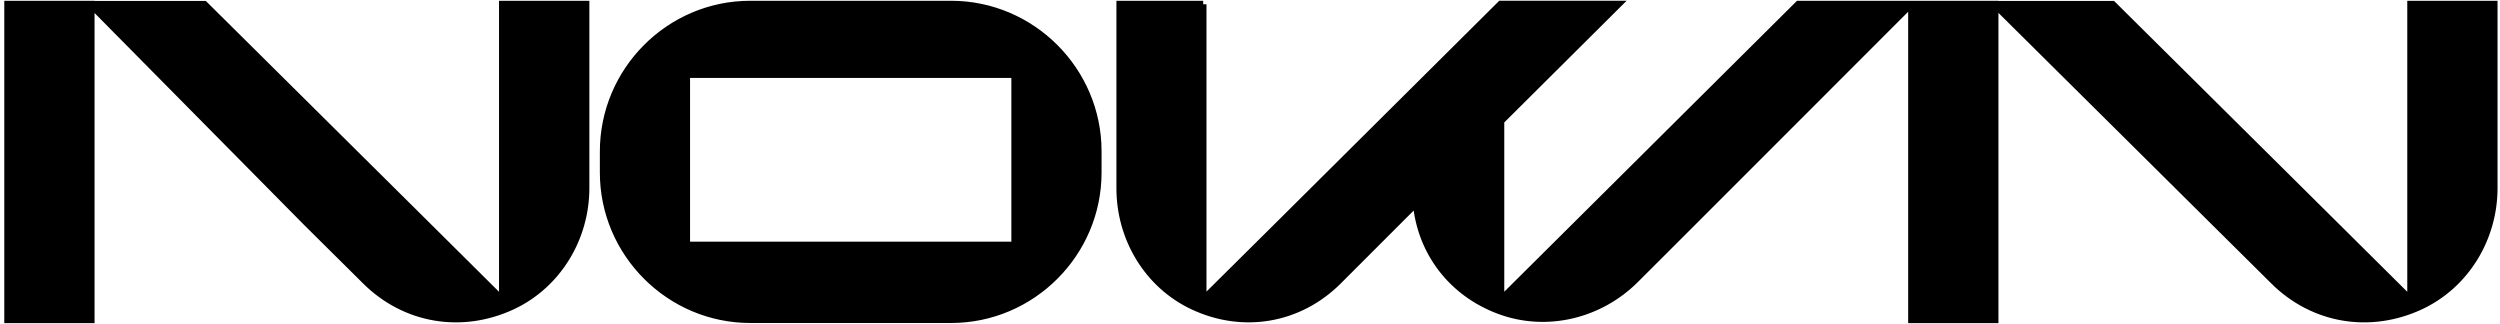
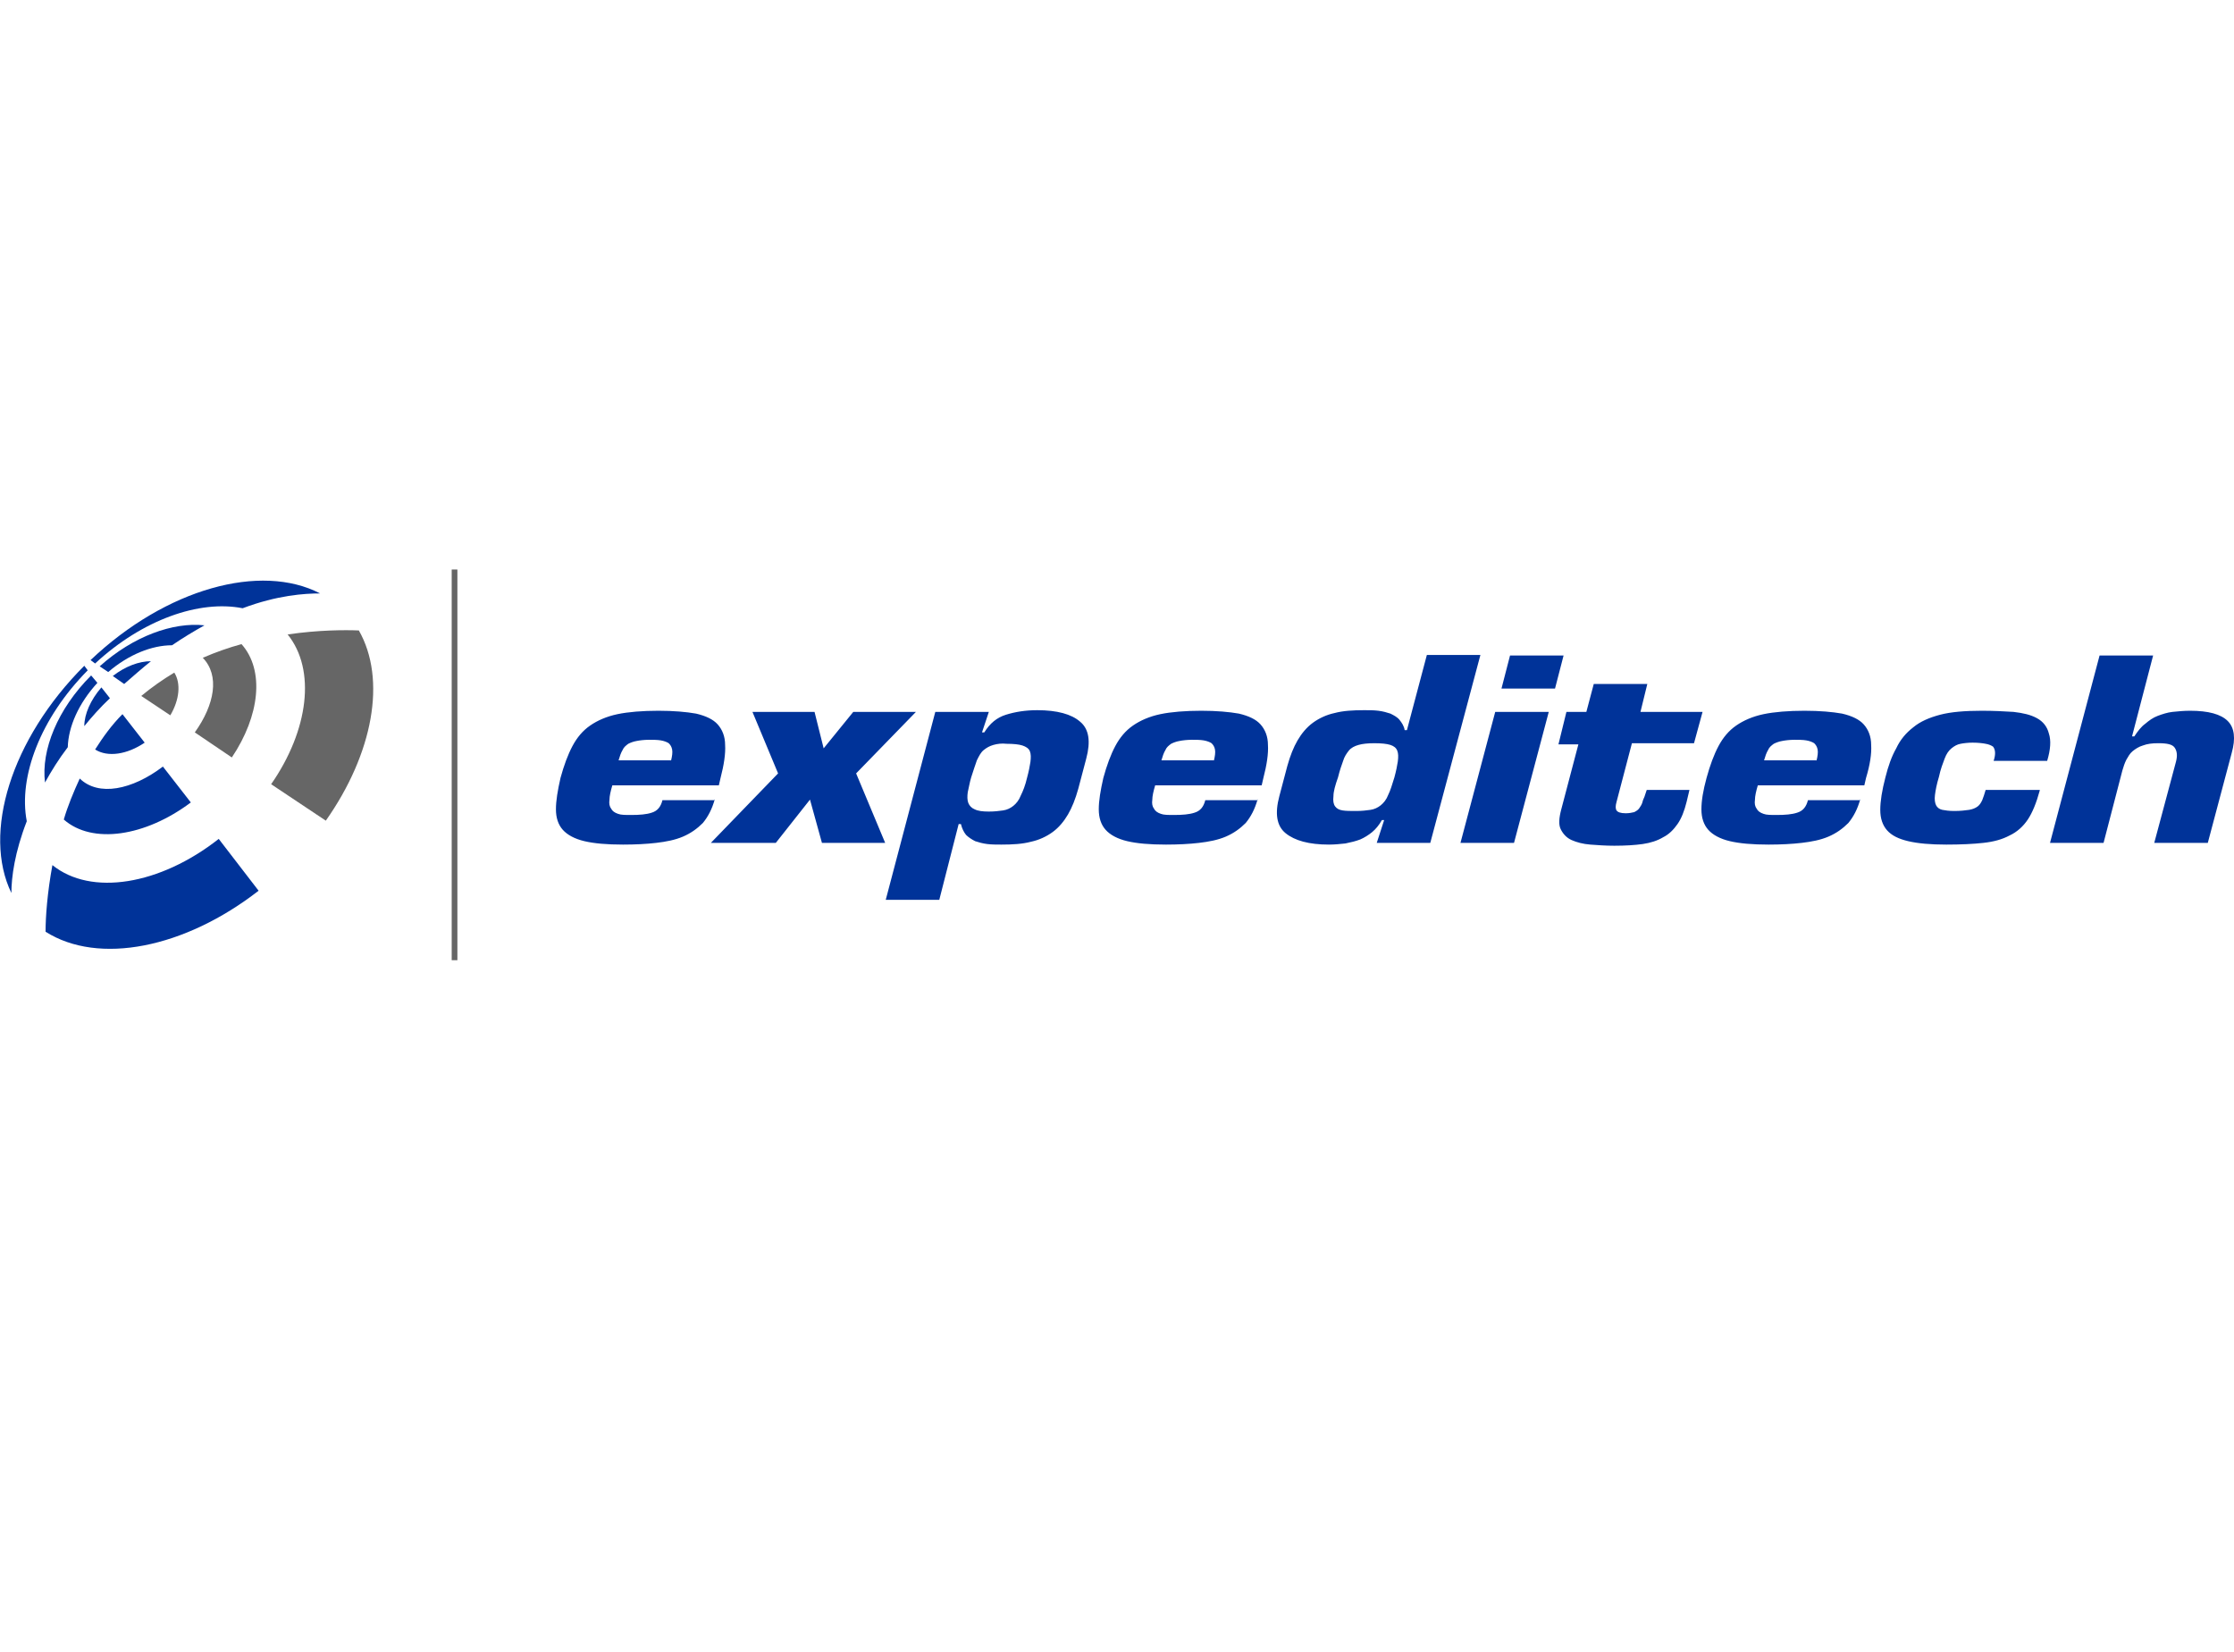
- <svg xmlns="http://www.w3.org/2000/svg" width="3.944in" height="0.511in" viewBox="0 0 355 46">
-   <path id="Imported Path" fill="black" stroke="black" stroke-width="1" d="M 1.09,0.61            C 1.09,0.61 12.91,0.61 12.91,0.61              12.91,0.61 12.91,45.39 12.91,45.39              12.91,45.39 1.09,45.39 1.09,45.39              1.09,45.39 1.09,0.61 1.09,0.61              1.09,0.61 1.09,0.61 1.09,0.61 Z            M 106.52,0.61            C 106.52,0.61 135.05,0.61 135.05,0.61              146.53,0.61 155.92,10.01 155.92,21.48              155.92,21.48 155.92,24.51 155.92,24.51              155.92,35.98 146.53,45.37 135.05,45.37              135.05,45.37 106.54,45.37 106.54,45.37              95.06,45.37 85.67,35.98 85.67,24.51              85.67,24.51 85.67,21.53 85.67,21.53              85.66,10.02 95.04,0.61 106.52,0.61              106.52,0.61 106.52,0.61 106.52,0.61 Z            M 144.11,10.57            C 144.11,10.57 97.48,10.57 97.48,10.57              97.48,10.57 97.48,34.82 97.48,34.82              97.48,34.82 144.11,34.82 144.11,34.82              144.11,34.82 144.11,10.57 144.11,10.57              144.11,10.57 144.11,10.57 144.11,10.57 Z            M 170.85,0.61            C 170.85,0.61 159.03,0.61 159.03,0.61              159.03,0.61 159.03,26.76 159.03,26.76              159.03,33.84 162.96,40.44 169.36,43.46              176.52,46.84 184.50,45.43 190.03,39.91              190.03,39.91 198.32,31.62 198.32,31.62              198.32,31.62 201.12,28.82 201.12,28.82              201.75,35.79 206.15,41.60 212.91,44.11              219.63,46.61 227.19,44.75 232.25,39.68              232.25,39.68 240.32,31.62 240.32,31.62              240.32,31.62 271.32,0.61 271.32,0.61              271.32,0.61 272.06,0.61 272.06,0.61              272.06,0.61 255.39,0.61 255.39,0.61              255.39,0.61 224.19,31.62 224.19,31.62              224.19,31.62 213.11,42.63 213.11,42.63              213.11,42.63 213.11,17.18 213.11,17.18              213.11,17.18 229.78,0.60 229.78,0.60              229.78,0.60 213.11,0.60 213.11,0.60              213.11,0.60 181.91,31.61 181.91,31.61              181.91,31.61 170.82,42.61 170.82,42.61              170.82,42.61 170.82,0.61 170.82,0.61              170.82,0.61 170.85,0.61 170.85,0.61 Z            M 71.36,0.61            C 71.36,0.61 83.18,0.61 83.18,0.61              83.18,0.61 83.18,26.71 83.18,26.71              83.18,33.81 79.21,40.42 72.79,43.45              65.55,46.84 57.50,45.45 51.92,39.92              51.92,39.92 43.56,31.63 43.56,31.63              43.56,31.63 12.91,0.63 12.91,0.63              12.91,0.63 29.00,0.63 29.00,0.63              29.00,0.63 60.26,31.63 60.26,31.63              60.26,31.63 71.35,42.64 71.35,42.64              71.35,42.64 71.35,0.61 71.35,0.61              71.35,0.61 71.36,0.61 71.36,0.61 Z            M 271.47,0.61            C 271.47,0.61 283.29,0.61 283.29,0.61              283.29,0.61 283.29,45.39 283.29,45.39              283.29,45.39 271.47,45.39 271.47,45.39              271.47,45.39 271.47,0.61 271.47,0.61              271.47,0.61 271.47,0.61 271.47,0.61 Z            M 342.35,0.61            C 342.35,0.61 354.17,0.61 354.17,0.61              354.17,0.61 354.17,26.71 354.17,26.71              354.17,33.81 350.20,40.42 343.78,43.45              336.54,46.84 328.49,45.45 322.91,39.92              322.91,39.92 314.55,31.63 314.55,31.63              314.55,31.63 283.29,0.63 283.29,0.63              283.29,0.63 300.00,0.63 300.00,0.63              300.00,0.63 331.26,31.63 331.26,31.63              331.26,31.63 342.35,42.64 342.35,42.64              342.35,42.64 342.35,0.61 342.35,0.61 Z" />
+ <svg xmlns="http://www.w3.org/2000/svg" viewBox="0 -100 392.2 290" style="height: 150px; color: rgb(39, 184, 130); display: block;">
+   <g fill="#666">
+     <path d="M35.6 15.5c2.3-1 4.6-1.8 6.8-2.4 4.1 4.6 3.2 12.6-1.7 19.9l-6.5-4.4c3.5-4.9 4.4-10 1.4-13.1zM63 10.7c4.9 8.6 2.5 21.6-5.8 33.4l-9.6-6.4c6.6-9.5 7.9-20.1 2.9-26.3 5.5-.8 10.1-.8 12.5-.7zM30.6 18.1c1.2 1.9.9 4.8-.7 7.5l-5.1-3.4c1.8-1.5 3.8-2.9 5.8-4.1z" />
+   </g>
+   <g fill="#039">
+     <path d="M14.8 27.5c0-2.1 1.1-4.6 3-6.8l1.5 1.9c-1.7 1.6-3.2 3.3-4.5 4.9zM17.5 17c5.9-5.3 12.9-7.8 18.4-7.2-1.8 1-3.8 2.2-5.7 3.5-3.5 0-7.6 1.6-11.2 4.7l-1.5-1zM11.2 43.9c.7-2.4 1.7-4.8 2.8-7.2 3.3 3.2 9.2 2 14.6-2.1l4.9 6.3c-8 6-17.3 7.4-22.3 3zM17.1 19.9c-3.3 3.6-5.1 7.7-5.2 11.3-1.6 2.1-2.9 4.2-4 6.2-.7-5.7 2.2-12.9 8.1-18.8l1.1 1.3zM45.4 56.4C32.4 66.5 17.3 69.5 8 63.6c0-2.6.3-6.8 1.2-11.7 6.8 5.5 18.9 3.5 29.2-4.6l7 9.1z" />
+     <path d="M15.9 15.9C29.2 3.3 45.8-1.2 56.2 4.2c-2.7 0-7.5.3-13.6 2.6-7.6-1.5-17.6 2-25.9 9.7l-.8-.6zM2 56.8c-5.1-10.5-.1-27 12.8-39.9l.6.8C7.1 26.1 3.2 36.4 4.7 44.2 2.6 49.6 2 54 2 56.8zM25.4 30.4c-3.1 2.1-6.5 2.6-8.7 1.2 1.4-2.2 2.9-4.3 4.8-6.2l3.9 5zM19.8 18.7c2.2-1.7 4.6-2.6 6.7-2.6-1.5 1.2-3.1 2.6-4.7 4l-2-1.4z" />
+   </g>
+   <path fill-rule="evenodd" clip-rule="evenodd" fill="#666" stroke="#666" d="M79.8 0v68.6" />
+   <g>
+     <g fill="#039">
+       <path d="M125.5 40.3c-.5 1.8-1.2 3.1-2.1 4.2-1 1-2.1 1.8-3.5 2.4-1.4.6-3 .9-4.7 1.1s-3.7.3-5.8.3c-2.9 0-5.1-.2-6.8-.6s-3-1.1-3.8-2c-.8-.9-1.2-2.1-1.2-3.6s.3-3.3.8-5.5c.6-2.2 1.3-4.1 2.1-5.6s1.8-2.7 3.1-3.6c1.3-.9 2.9-1.6 4.8-2s4.4-.6 7.2-.6c2.7 0 4.9.2 6.6.5 1.7.4 3 1 3.8 1.9.8.9 1.3 2.1 1.3 3.6.1 1.5-.2 3.5-.8 5.8l-.3 1.3h-18.7c-.3 1-.5 1.9-.5 2.5-.1.7 0 1.2.3 1.6.2.4.6.7 1.2.9.5.2 1.3.2 2.3.2 1.5 0 2.7-.1 3.6-.4 1-.3 1.6-1 1.9-2.2h9.2zm-7.7-6.7c.2-.8.3-1.5.2-2-.1-.5-.3-.8-.6-1.1-.3-.2-.8-.4-1.4-.5-.6-.1-1.3-.1-2.1-.1s-1.6.1-2.1.2c-.6.1-1.1.3-1.5.5-.4.3-.8.6-1 1.1-.3.5-.5 1.1-.7 1.8h9.2zM150.3 35.8l5.1 12.2h-11.1l-2.1-7.6-6 7.6h-11.4l11.8-12.2-4.5-10.8H143l1.6 6.4 5.2-6.4h11l-10.5 10.8zM164.2 25h9.4l-1.2 3.6h.4c1-1.6 2.2-2.6 3.8-3.1 1.6-.5 3.4-.8 5.5-.8 3.5 0 6 .7 7.5 2 1.6 1.3 1.9 3.5 1.1 6.5l-1.4 5.3c-.5 1.8-1.1 3.3-1.8 4.5-.7 1.2-1.6 2.3-2.7 3.1-1.1.8-2.4 1.4-3.8 1.7-1.5.4-3.2.5-5.2.5-.9 0-1.7 0-2.5-.1s-1.5-.3-2.1-.5c-.6-.3-1.2-.7-1.6-1.1-.4-.5-.7-1.1-.9-1.9h-.4L164.9 58h-9.4l8.7-33zm10.2 5.8c-.7.2-1.2.5-1.7.9s-.8 1-1.2 1.8c-.3.8-.6 1.8-1 3-.3 1-.4 1.8-.6 2.6-.1.7-.1 1.4.1 1.9s.6.9 1.1 1.1c.6.3 1.4.4 2.5.4 1 0 1.8-.1 2.5-.2s1.3-.4 1.8-.8 1-1 1.3-1.8c.4-.8.8-1.8 1.1-3.1.3-1.1.5-2.1.6-2.8.1-.8.1-1.4-.1-1.9s-.7-.8-1.3-1c-.6-.2-1.6-.3-2.8-.3-.8-.1-1.6 0-2.3.2zM220.8 40.3c-.5 1.8-1.2 3.1-2.1 4.2-1 1-2.1 1.8-3.5 2.4-1.4.6-3 .9-4.7 1.1s-3.7.3-5.8.3c-2.9 0-5.1-.2-6.8-.6s-3-1.1-3.8-2c-.8-.9-1.2-2.1-1.2-3.6s.3-3.3.8-5.5c.6-2.2 1.3-4.1 2.1-5.6s1.8-2.7 3.1-3.6c1.3-.9 2.9-1.6 4.8-2s4.4-.6 7.2-.6c2.7 0 4.9.2 6.6.5 1.7.4 3 1 3.8 1.9.8.9 1.3 2.1 1.3 3.6.1 1.5-.2 3.5-.8 5.8l-.3 1.3h-18.7c-.3 1-.5 1.9-.5 2.5-.1.7 0 1.2.3 1.6.2.4.6.7 1.2.9.5.2 1.3.2 2.3.2 1.5 0 2.7-.1 3.6-.4 1-.3 1.6-1 1.9-2.2h9.2zm-7.7-6.7c.2-.8.3-1.5.2-2-.1-.5-.3-.8-.6-1.1-.3-.2-.8-.4-1.4-.5-.6-.1-1.3-.1-2.1-.1s-1.6.1-2.1.2c-.6.1-1.1.3-1.5.5-.4.3-.8.6-1 1.1-.3.5-.5 1.1-.7 1.8h9.2zM251.1 48h-9.4l1.3-4h-.4c-.5.9-1.1 1.6-1.7 2.1-.6.5-1.4 1-2.1 1.3-.8.3-1.6.5-2.6.7-.9.1-1.9.2-2.9.2-3.5 0-6-.7-7.6-2-1.6-1.3-1.9-3.5-1.1-6.5l1.4-5.3c.5-1.8 1.1-3.3 1.8-4.5.7-1.2 1.6-2.3 2.7-3.1 1.1-.8 2.4-1.4 3.8-1.7 1.5-.4 3.2-.5 5.2-.5.9 0 1.7 0 2.5.1s1.5.3 2.1.5c.6.3 1.2.6 1.6 1.1.4.5.8 1.1.9 1.8h.4l3.5-13.2h9.4l-8.8 33zm-17-8.2c-.1.8 0 1.4.3 1.8s.7.6 1.3.7 1.4.1 2.4.1 1.8-.1 2.5-.2 1.3-.4 1.8-.8 1-1 1.3-1.8c.4-.8.7-1.8 1.1-3.1.3-1.1.5-2.1.6-2.8.1-.8.1-1.4-.1-1.9s-.6-.8-1.2-1c-.6-.2-1.6-.3-2.8-.3-1.2 0-2.1.1-2.8.3-.7.2-1.3.5-1.7 1-.4.5-.8 1.1-1 1.8-.3.8-.6 1.7-.9 2.9-.5 1.4-.8 2.5-.8 3.3zM265.8 48h-9.4l6.1-23h9.4l-6.1 23zm7.2-27.1h-9.4l1.5-5.8h9.4l-1.5 5.8zM297.4 30.5h-10.9l-2.7 10.3c-.2.7-.2 1.2 0 1.5.2.3.7.5 1.6.5.6 0 1.1-.1 1.5-.2.4-.2.7-.4.9-.7.2-.3.4-.6.5-.9.1-.4.2-.7.4-1.1l.4-1.2h7.5l-.5 2.1c-.4 1.6-.9 2.9-1.6 3.9-.7 1-1.5 1.8-2.5 2.3-1 .6-2.2 1-3.6 1.2-1.4.2-3.1.3-5 .3-1.5 0-2.9-.1-4.2-.2-1.3-.1-2.4-.4-3.3-.8s-1.5-1.1-1.9-1.9c-.4-.8-.3-2 .1-3.5l3-11.4h-3.5L275 25h3.5l1.3-4.9h9.4L288 25h10.9l-1.5 5.5zM326.6 40.3c-.5 1.8-1.2 3.1-2.1 4.2-1 1-2.1 1.8-3.5 2.4-1.4.6-3 .9-4.7 1.1s-3.7.3-5.8.3c-2.9 0-5.1-.2-6.8-.6-1.7-.4-3-1.1-3.8-2-.8-.9-1.2-2.1-1.2-3.6s.3-3.3.9-5.5c.6-2.2 1.3-4.1 2.1-5.6s1.8-2.7 3.1-3.6c1.3-.9 2.9-1.6 4.8-2 1.9-.4 4.4-.6 7.2-.6 2.7 0 4.9.2 6.6.5 1.7.4 3 1 3.8 1.9.8.9 1.3 2.1 1.3 3.6.1 1.5-.2 3.5-.9 5.8l-.3 1.3h-18.7c-.3 1-.5 1.9-.5 2.5-.1.7 0 1.2.3 1.6.2.4.6.7 1.2.9.5.2 1.3.2 2.3.2 1.5 0 2.7-.1 3.6-.4 1-.3 1.6-1 1.9-2.2h9.2zm-7.7-6.7c.2-.8.3-1.5.2-2-.1-.5-.3-.8-.6-1.1-.3-.2-.8-.4-1.4-.5-.6-.1-1.3-.1-2.1-.1s-1.6.1-2.1.2c-.6.1-1.1.3-1.5.5-.4.3-.8.6-1 1.1-.3.5-.5 1.1-.7 1.8h9.2zM358.1 38.8c-.6 2.2-1.3 3.9-2.1 5.1-.8 1.2-1.9 2.2-3.2 2.8-1.3.7-2.8 1.1-4.6 1.3-1.8.2-4 .3-6.5.3-2.8 0-5-.2-6.7-.6-1.7-.4-2.9-1-3.7-1.9-.8-.9-1.2-2.1-1.2-3.6s.3-3.4.9-5.7c.5-2 1.1-3.7 1.9-5.1.7-1.5 1.7-2.7 3-3.7 1.2-1 2.8-1.7 4.7-2.2 1.9-.5 4.4-.7 7.3-.7 2.1 0 4 .1 5.6.2 1.7.2 3 .5 4.1 1.1 1.1.6 1.8 1.5 2.1 2.7.4 1.2.3 2.8-.3 4.8H350c.4-1.2.3-2-.1-2.5-.3-.2-.7-.4-1.3-.5-.5-.1-1.3-.2-2.3-.2-.8 0-1.6.1-2.1.2-.6.1-1.1.4-1.6.8s-.9 1-1.2 1.8-.7 1.8-1 3.2c-.4 1.3-.6 2.4-.7 3.2-.1.8 0 1.4.2 1.8.2.4.6.7 1.1.8.5.1 1.2.2 2.1.2 1.1 0 1.9-.1 2.6-.2.6-.1 1.1-.3 1.5-.6.4-.3.6-.7.8-1.1.2-.5.4-1.1.6-1.8h9.5zM374.3 29.3h.4c.6-.9 1.2-1.7 1.9-2.2.7-.6 1.4-1.1 2.2-1.4s1.7-.6 2.6-.7c1-.1 2-.2 3.1-.2 3.2 0 5.4.6 6.6 1.8 1.2 1.2 1.4 3.1.7 5.6L387.6 48h-9.4l3.8-14.2c.3-1.1.2-1.9-.2-2.5-.4-.6-1.3-.8-2.9-.8-1.1 0-1.9.1-2.7.4-.7.2-1.3.6-1.8 1s-.8 1-1.1 1.5c-.3.6-.5 1.2-.7 1.9L369.3 48h-9.4l8.7-32.9h9.4l-3.7 14.2z" />
+     </g>
+   </g>
</svg>
